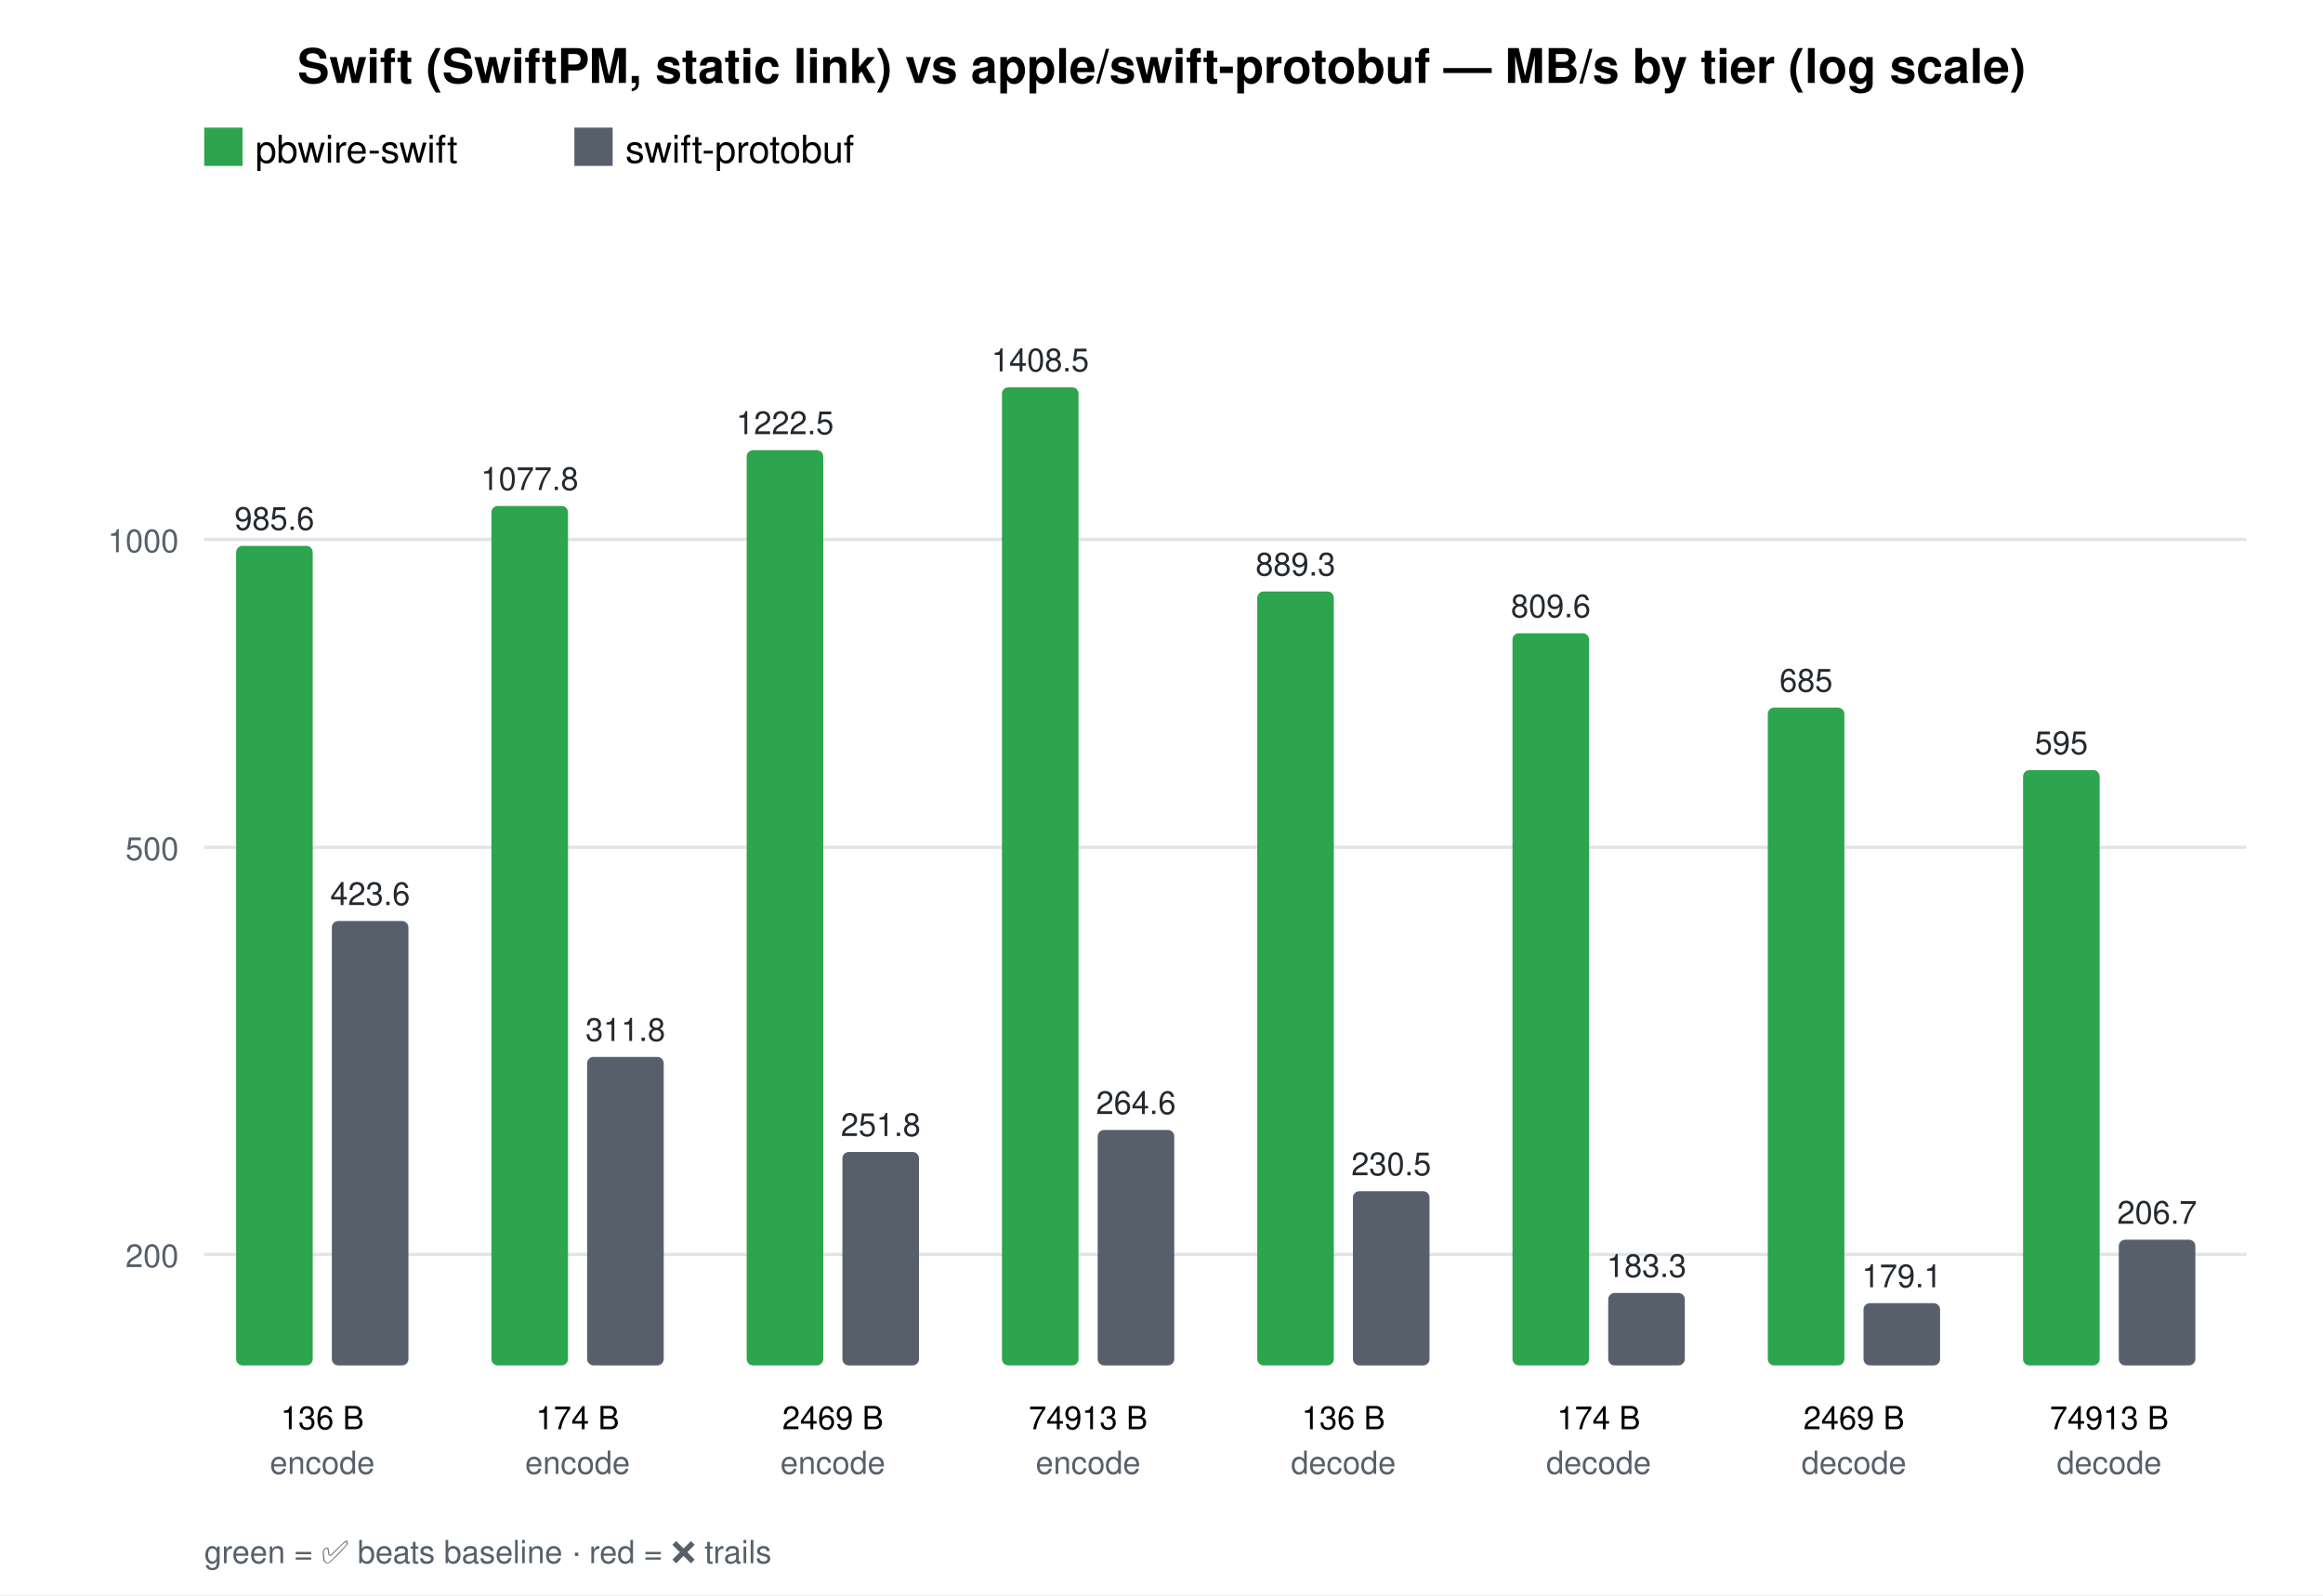
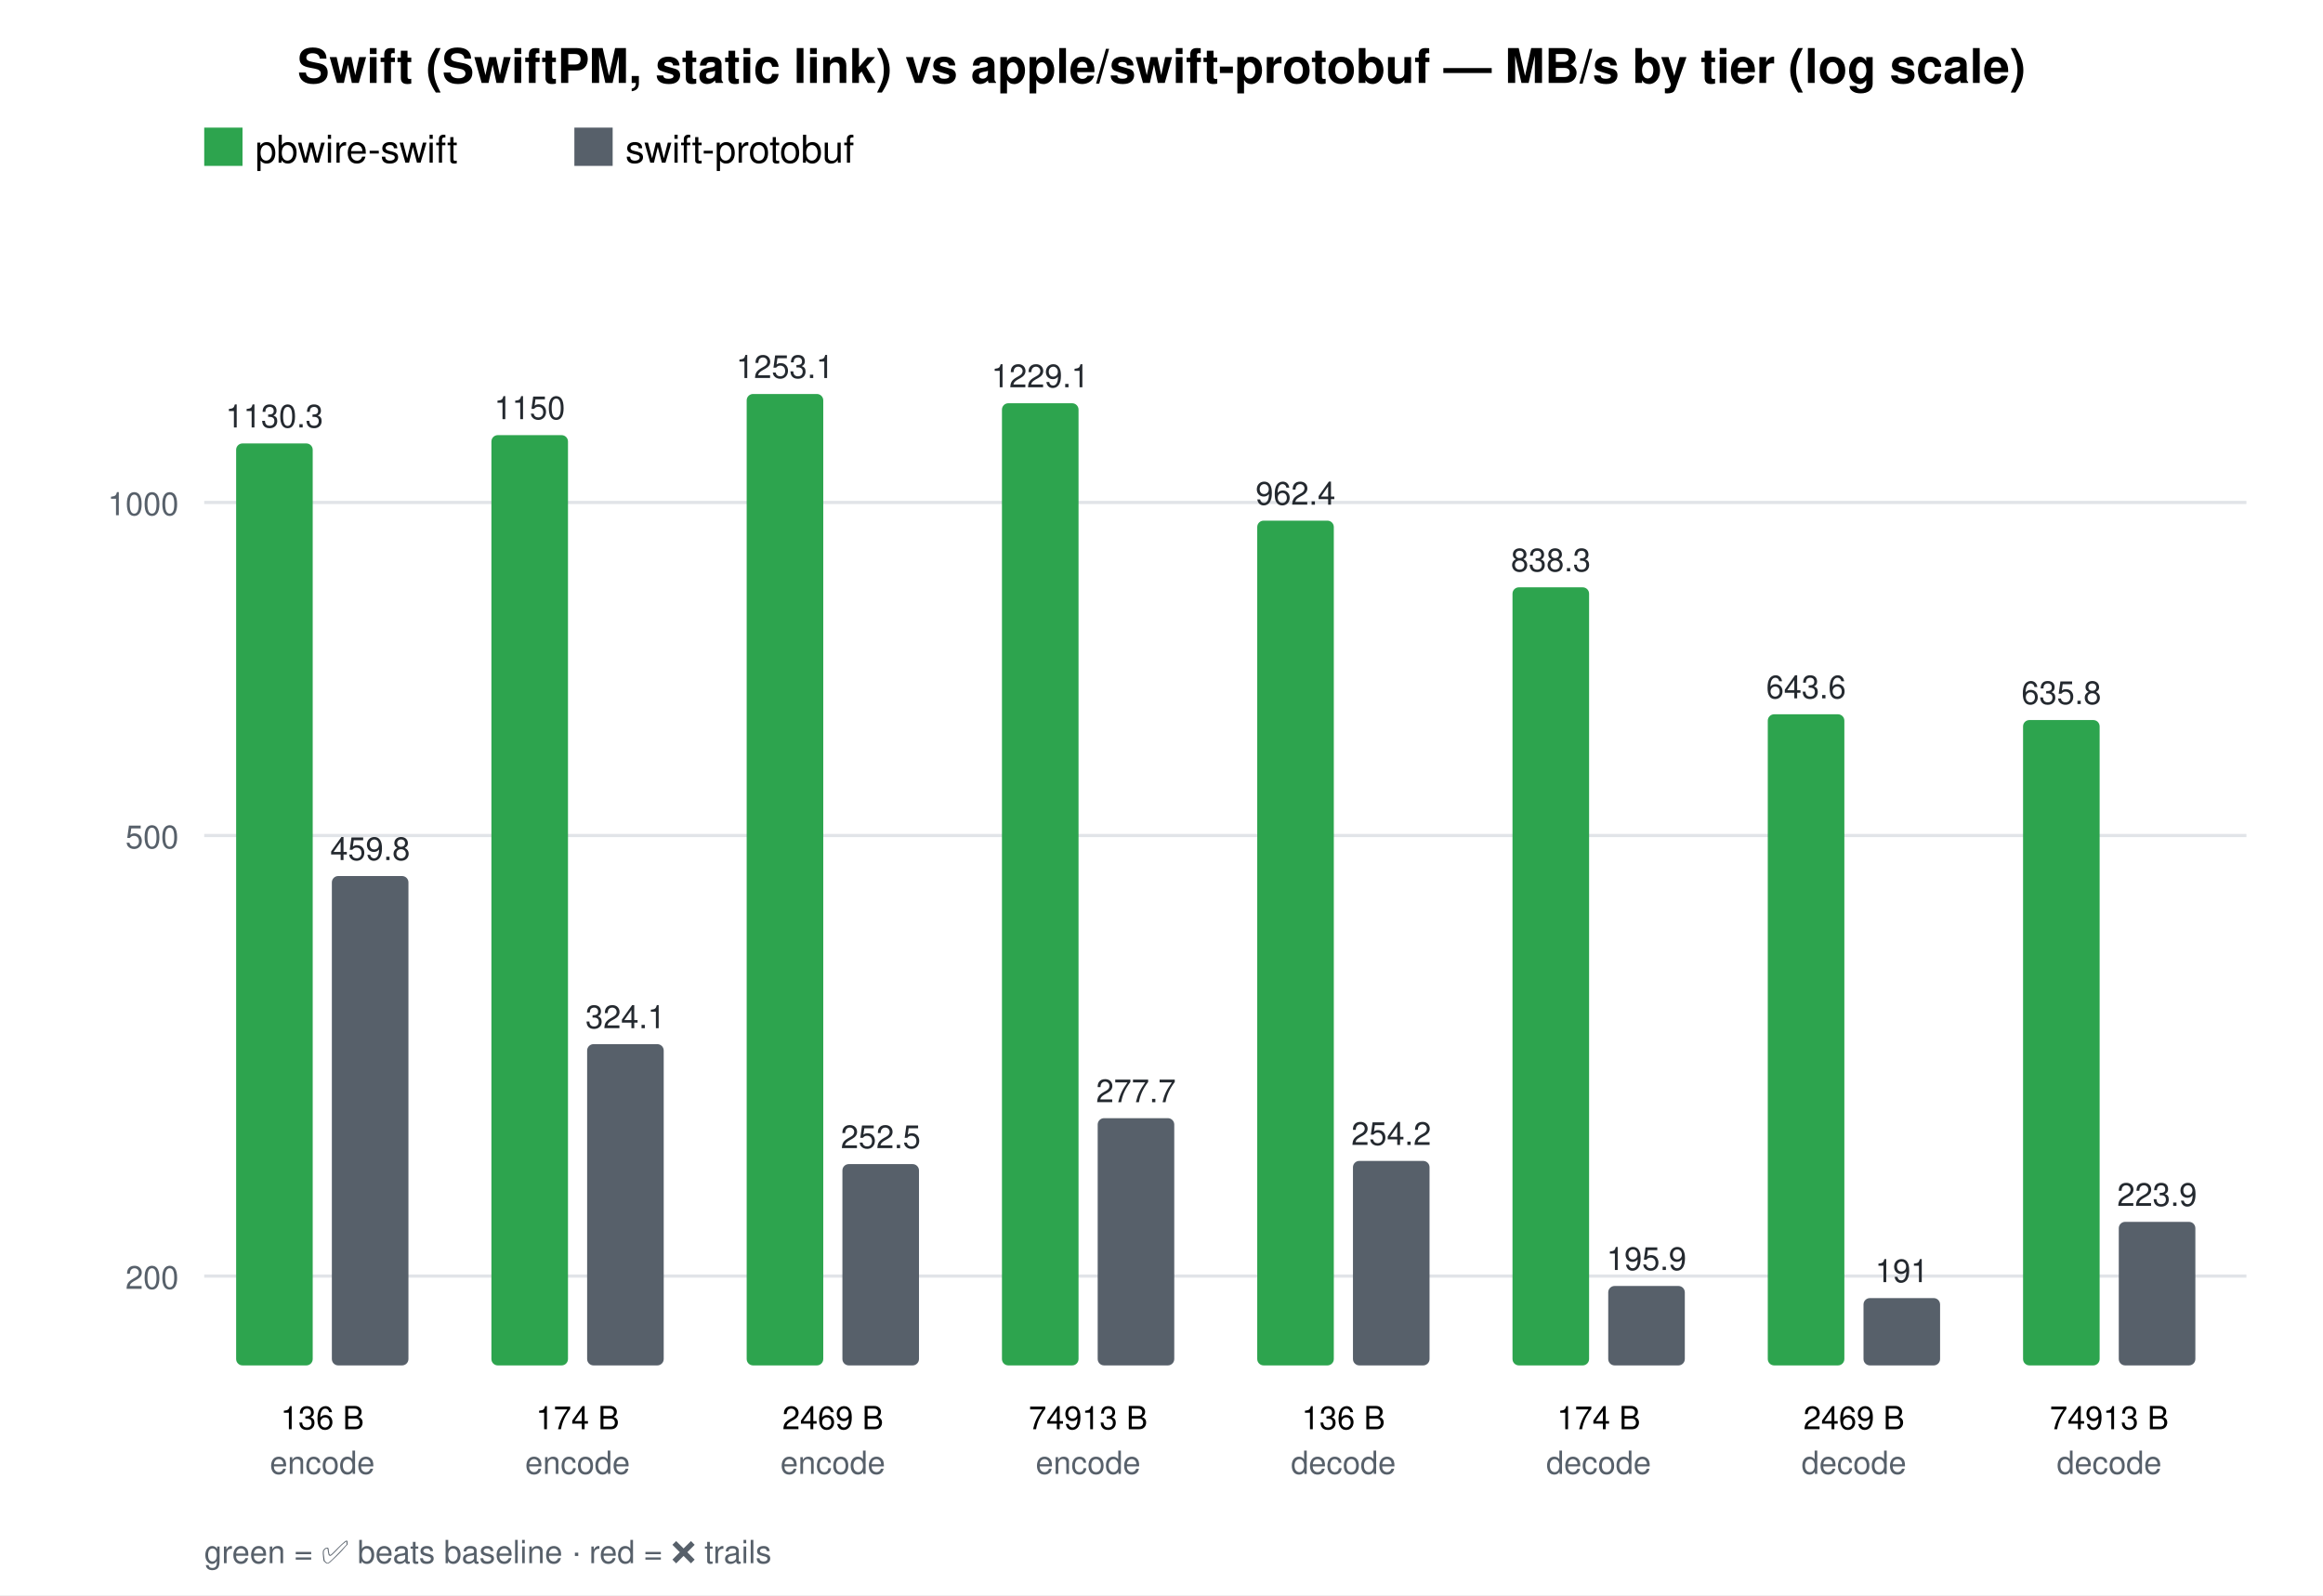
<svg xmlns="http://www.w3.org/2000/svg" width="728" height="500" font-family="Helvetica, Arial, sans-serif">
  <rect width="728" height="500" fill="#ffffff" />
  <text x="364.0" y="26" text-anchor="middle" font-size="15" font-weight="bold">Swift (SwiftPM, static link) vs apple/swift-protobuf — MB/s by tier (log scale)</text>
  <rect x="64" y="40" width="12" height="12" fill="#2da44e" />
  <text x="80" y="51" font-size="12">pbwire-swift</text>
  <rect x="180.0" y="40" width="12" height="12" fill="#57606a" />
  <text x="196.0" y="51" font-size="12">swift-protobuf</text>
-   <line x1="64" y1="393.2" x2="704" y2="393.2" stroke="#e1e4e8" />
-   <text x="56" y="397.2" text-anchor="end" font-size="10" fill="#57606a">200</text>
-   <line x1="64" y1="265.6" x2="704" y2="265.6" stroke="#e1e4e8" />
-   <text x="56" y="269.6" text-anchor="end" font-size="10" fill="#57606a">500</text>
-   <line x1="64" y1="169.1" x2="704" y2="169.1" stroke="#e1e4e8" />
-   <text x="56" y="173.1" text-anchor="end" font-size="10" fill="#57606a">1000</text>
+   <line x1="64" y1="400.0" x2="704" y2="400.0" stroke="#e1e4e8" />
+   <text x="56" y="404.0" text-anchor="end" font-size="10" fill="#57606a">200</text>
+   <line x1="64" y1="261.9" x2="704" y2="261.9" stroke="#e1e4e8" />
+   <text x="56" y="265.9" text-anchor="end" font-size="10" fill="#57606a">500</text>
+   <line x1="64" y1="157.5" x2="704" y2="157.5" stroke="#e1e4e8" />
+   <text x="56" y="161.5" text-anchor="end" font-size="10" fill="#57606a">1000</text>
  <text x="101.0" y="448" text-anchor="middle" font-size="10">136 B</text>
  <text x="101.0" y="462" text-anchor="middle" font-size="10" fill="#57606a">encode</text>
-   <rect x="74.0" y="171.1" width="24" height="256.9" rx="2" fill="#2da44e" />
-   <text x="86.0" y="166.1" text-anchor="middle" font-size="10" fill="#24292f">985.6</text>
-   <rect x="104.0" y="288.7" width="24" height="139.3" rx="2" fill="#57606a" />
-   <text x="116.0" y="283.7" text-anchor="middle" font-size="10" fill="#24292f">423.6</text>
+   <rect x="74.0" y="139.0" width="24" height="289.0" rx="2" fill="#2da44e" />
+   <text x="86.0" y="134.0" text-anchor="middle" font-size="10" fill="#24292f">1130.3</text>
+   <rect x="104.0" y="274.6" width="24" height="153.4" rx="2" fill="#57606a" />
+   <text x="116.0" y="269.6" text-anchor="middle" font-size="10" fill="#24292f">459.8</text>
  <text x="181.0" y="448" text-anchor="middle" font-size="10">174 B</text>
  <text x="181.0" y="462" text-anchor="middle" font-size="10" fill="#57606a">encode</text>
-   <rect x="154.0" y="158.6" width="24" height="269.4" rx="2" fill="#2da44e" />
-   <text x="166.0" y="153.6" text-anchor="middle" font-size="10" fill="#24292f">1077.8</text>
-   <rect x="184.0" y="331.3" width="24" height="96.7" rx="2" fill="#57606a" />
-   <text x="196.0" y="326.3" text-anchor="middle" font-size="10" fill="#24292f">311.8</text>
+   <rect x="154.0" y="136.4" width="24" height="291.6" rx="2" fill="#2da44e" />
+   <text x="166.0" y="131.4" text-anchor="middle" font-size="10" fill="#24292f">1150</text>
+   <rect x="184.0" y="327.3" width="24" height="100.7" rx="2" fill="#57606a" />
+   <text x="196.0" y="322.3" text-anchor="middle" font-size="10" fill="#24292f">324.1</text>
  <text x="261.0" y="448" text-anchor="middle" font-size="10">2469 B</text>
  <text x="261.0" y="462" text-anchor="middle" font-size="10" fill="#57606a">encode</text>
-   <rect x="234.0" y="141.1" width="24" height="286.9" rx="2" fill="#2da44e" />
-   <text x="246.0" y="136.1" text-anchor="middle" font-size="10" fill="#24292f">1222.5</text>
-   <rect x="264.0" y="361.1" width="24" height="66.9" rx="2" fill="#57606a" />
-   <text x="276.0" y="356.1" text-anchor="middle" font-size="10" fill="#24292f">251.8</text>
+   <rect x="234.0" y="123.5" width="24" height="304.5" rx="2" fill="#2da44e" />
+   <text x="246.0" y="118.5" text-anchor="middle" font-size="10" fill="#24292f">1253.1</text>
+   <rect x="264.0" y="364.9" width="24" height="63.1" rx="2" fill="#57606a" />
+   <text x="276.0" y="359.9" text-anchor="middle" font-size="10" fill="#24292f">252.5</text>
  <text x="341.0" y="448" text-anchor="middle" font-size="10">74913 B</text>
  <text x="341.0" y="462" text-anchor="middle" font-size="10" fill="#57606a">encode</text>
-   <rect x="314.0" y="121.4" width="24" height="306.6" rx="2" fill="#2da44e" />
-   <text x="326.0" y="116.4" text-anchor="middle" font-size="10" fill="#24292f">1408.5</text>
-   <rect x="344.0" y="354.2" width="24" height="73.8" rx="2" fill="#57606a" />
-   <text x="356.0" y="349.2" text-anchor="middle" font-size="10" fill="#24292f">264.6</text>
+   <rect x="314.0" y="126.4" width="24" height="301.6" rx="2" fill="#2da44e" />
+   <text x="326.0" y="121.4" text-anchor="middle" font-size="10" fill="#24292f">1229.1</text>
+   <rect x="344.0" y="350.5" width="24" height="77.5" rx="2" fill="#57606a" />
+   <text x="356.0" y="345.5" text-anchor="middle" font-size="10" fill="#24292f">277.7</text>
  <text x="421.0" y="448" text-anchor="middle" font-size="10">136 B</text>
  <text x="421.0" y="462" text-anchor="middle" font-size="10" fill="#57606a">decode</text>
-   <rect x="394.0" y="185.4" width="24" height="242.6" rx="2" fill="#2da44e" />
-   <text x="406.0" y="180.4" text-anchor="middle" font-size="10" fill="#24292f">889.3</text>
-   <rect x="424.0" y="373.4" width="24" height="54.6" rx="2" fill="#57606a" />
-   <text x="436.0" y="368.4" text-anchor="middle" font-size="10" fill="#24292f">230.5</text>
+   <rect x="394.0" y="163.2" width="24" height="264.8" rx="2" fill="#2da44e" />
+   <text x="406.0" y="158.2" text-anchor="middle" font-size="10" fill="#24292f">962.4</text>
+   <rect x="424.0" y="363.9" width="24" height="64.1" rx="2" fill="#57606a" />
+   <text x="436.0" y="358.9" text-anchor="middle" font-size="10" fill="#24292f">254.2</text>
  <text x="501.0" y="448" text-anchor="middle" font-size="10">174 B</text>
  <text x="501.0" y="462" text-anchor="middle" font-size="10" fill="#57606a">decode</text>
-   <rect x="474.0" y="198.5" width="24" height="229.5" rx="2" fill="#2da44e" />
-   <text x="486.0" y="193.5" text-anchor="middle" font-size="10" fill="#24292f">809.6</text>
-   <rect x="504.0" y="405.3" width="24" height="22.7" rx="2" fill="#57606a" />
-   <text x="516.0" y="400.3" text-anchor="middle" font-size="10" fill="#24292f">183.3</text>
+   <rect x="474.0" y="184.1" width="24" height="243.9" rx="2" fill="#2da44e" />
+   <text x="486.0" y="179.1" text-anchor="middle" font-size="10" fill="#24292f">838.3</text>
+   <rect x="504.0" y="403.1" width="24" height="24.9" rx="2" fill="#57606a" />
+   <text x="516.0" y="398.1" text-anchor="middle" font-size="10" fill="#24292f">195.9</text>
  <text x="581.0" y="448" text-anchor="middle" font-size="10">2469 B</text>
  <text x="581.0" y="462" text-anchor="middle" font-size="10" fill="#57606a">decode</text>
-   <rect x="554.0" y="221.8" width="24" height="206.2" rx="2" fill="#2da44e" />
-   <text x="566.0" y="216.8" text-anchor="middle" font-size="10" fill="#24292f">685</text>
-   <rect x="584.0" y="408.5" width="24" height="19.5" rx="2" fill="#57606a" />
-   <text x="596.0" y="403.5" text-anchor="middle" font-size="10" fill="#24292f">179.1</text>
+   <rect x="554.0" y="223.9" width="24" height="204.1" rx="2" fill="#2da44e" />
+   <text x="566.0" y="218.9" text-anchor="middle" font-size="10" fill="#24292f">643.6</text>
+   <rect x="584.0" y="406.9" width="24" height="21.1" rx="2" fill="#57606a" />
+   <text x="596.0" y="401.9" text-anchor="middle" font-size="10" fill="#24292f">191</text>
  <text x="661.0" y="448" text-anchor="middle" font-size="10">74913 B</text>
  <text x="661.0" y="462" text-anchor="middle" font-size="10" fill="#57606a">decode</text>
-   <rect x="634.0" y="241.4" width="24" height="186.6" rx="2" fill="#2da44e" />
-   <text x="646.0" y="236.4" text-anchor="middle" font-size="10" fill="#24292f">595</text>
-   <rect x="664.0" y="388.6" width="24" height="39.4" rx="2" fill="#57606a" />
-   <text x="676.0" y="383.6" text-anchor="middle" font-size="10" fill="#24292f">206.7</text>
+   <rect x="634.0" y="225.7" width="24" height="202.3" rx="2" fill="#2da44e" />
+   <text x="646.0" y="220.7" text-anchor="middle" font-size="10" fill="#24292f">635.8</text>
+   <rect x="664.0" y="383.0" width="24" height="45.0" rx="2" fill="#57606a" />
+   <text x="676.0" y="378.0" text-anchor="middle" font-size="10" fill="#24292f">223.9</text>
  <text x="64" y="490" font-size="10" fill="#57606a">green = ✅ beats baseline · red = ❌ trails</text>
</svg>
